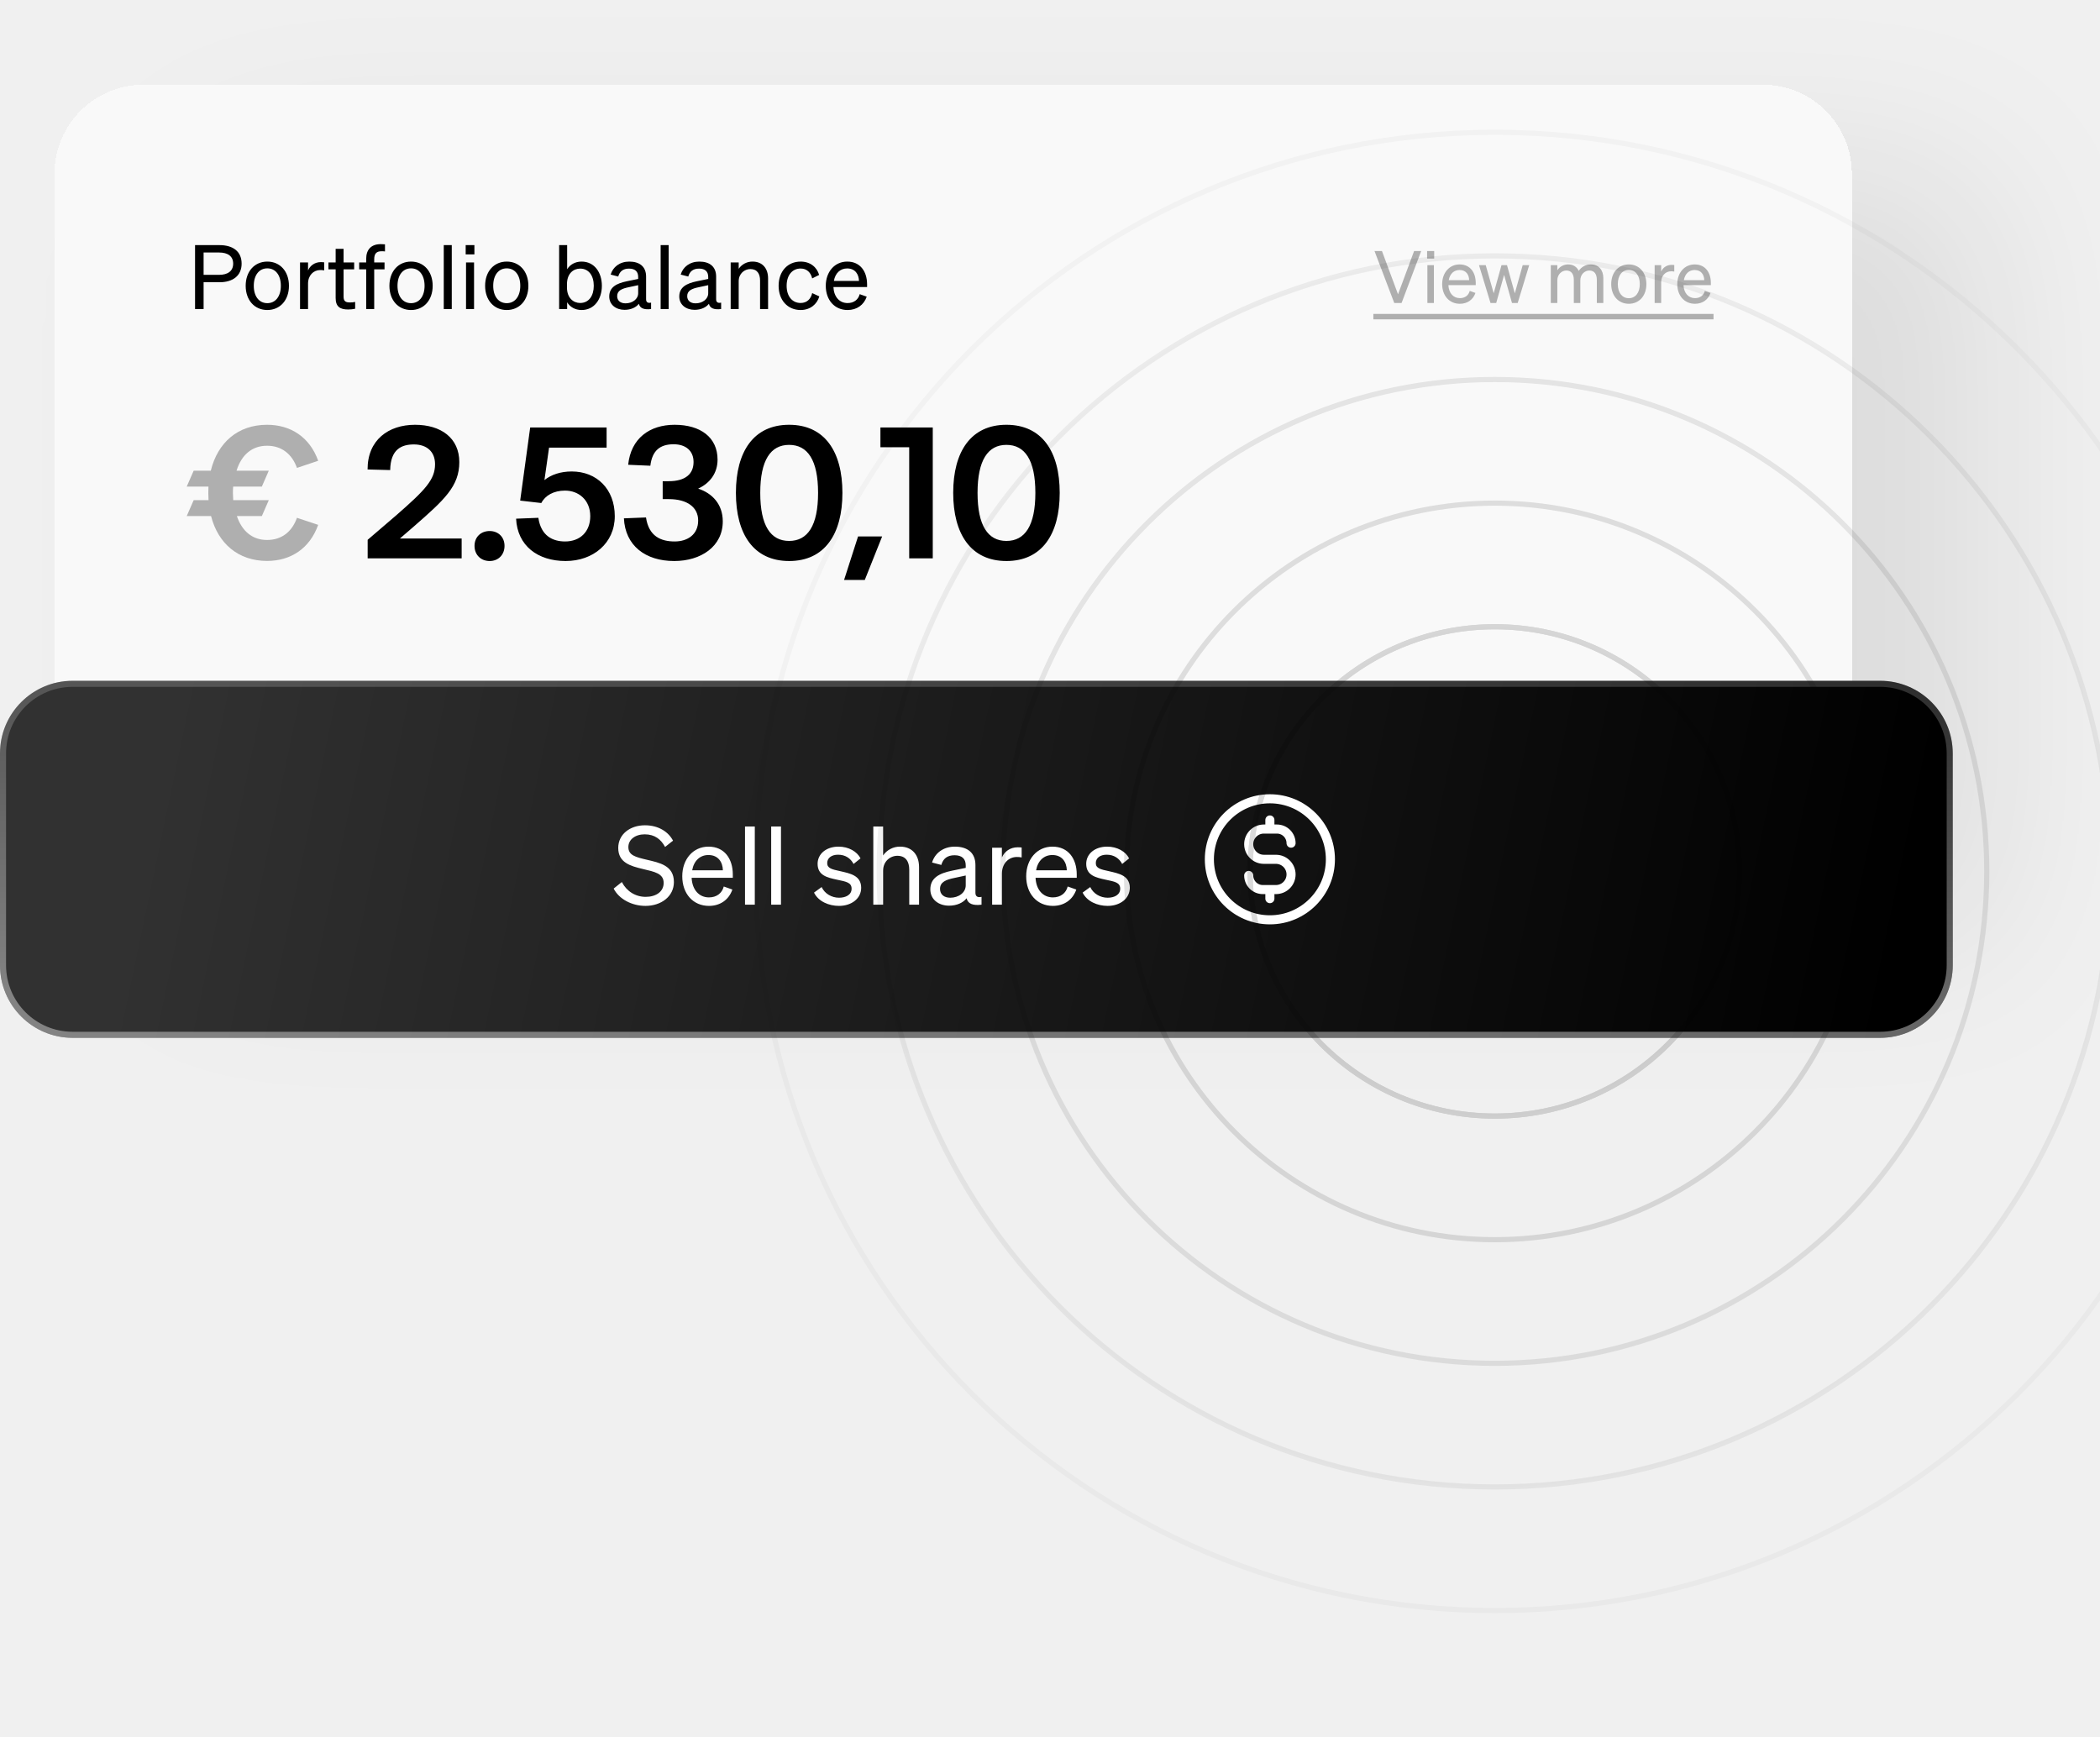
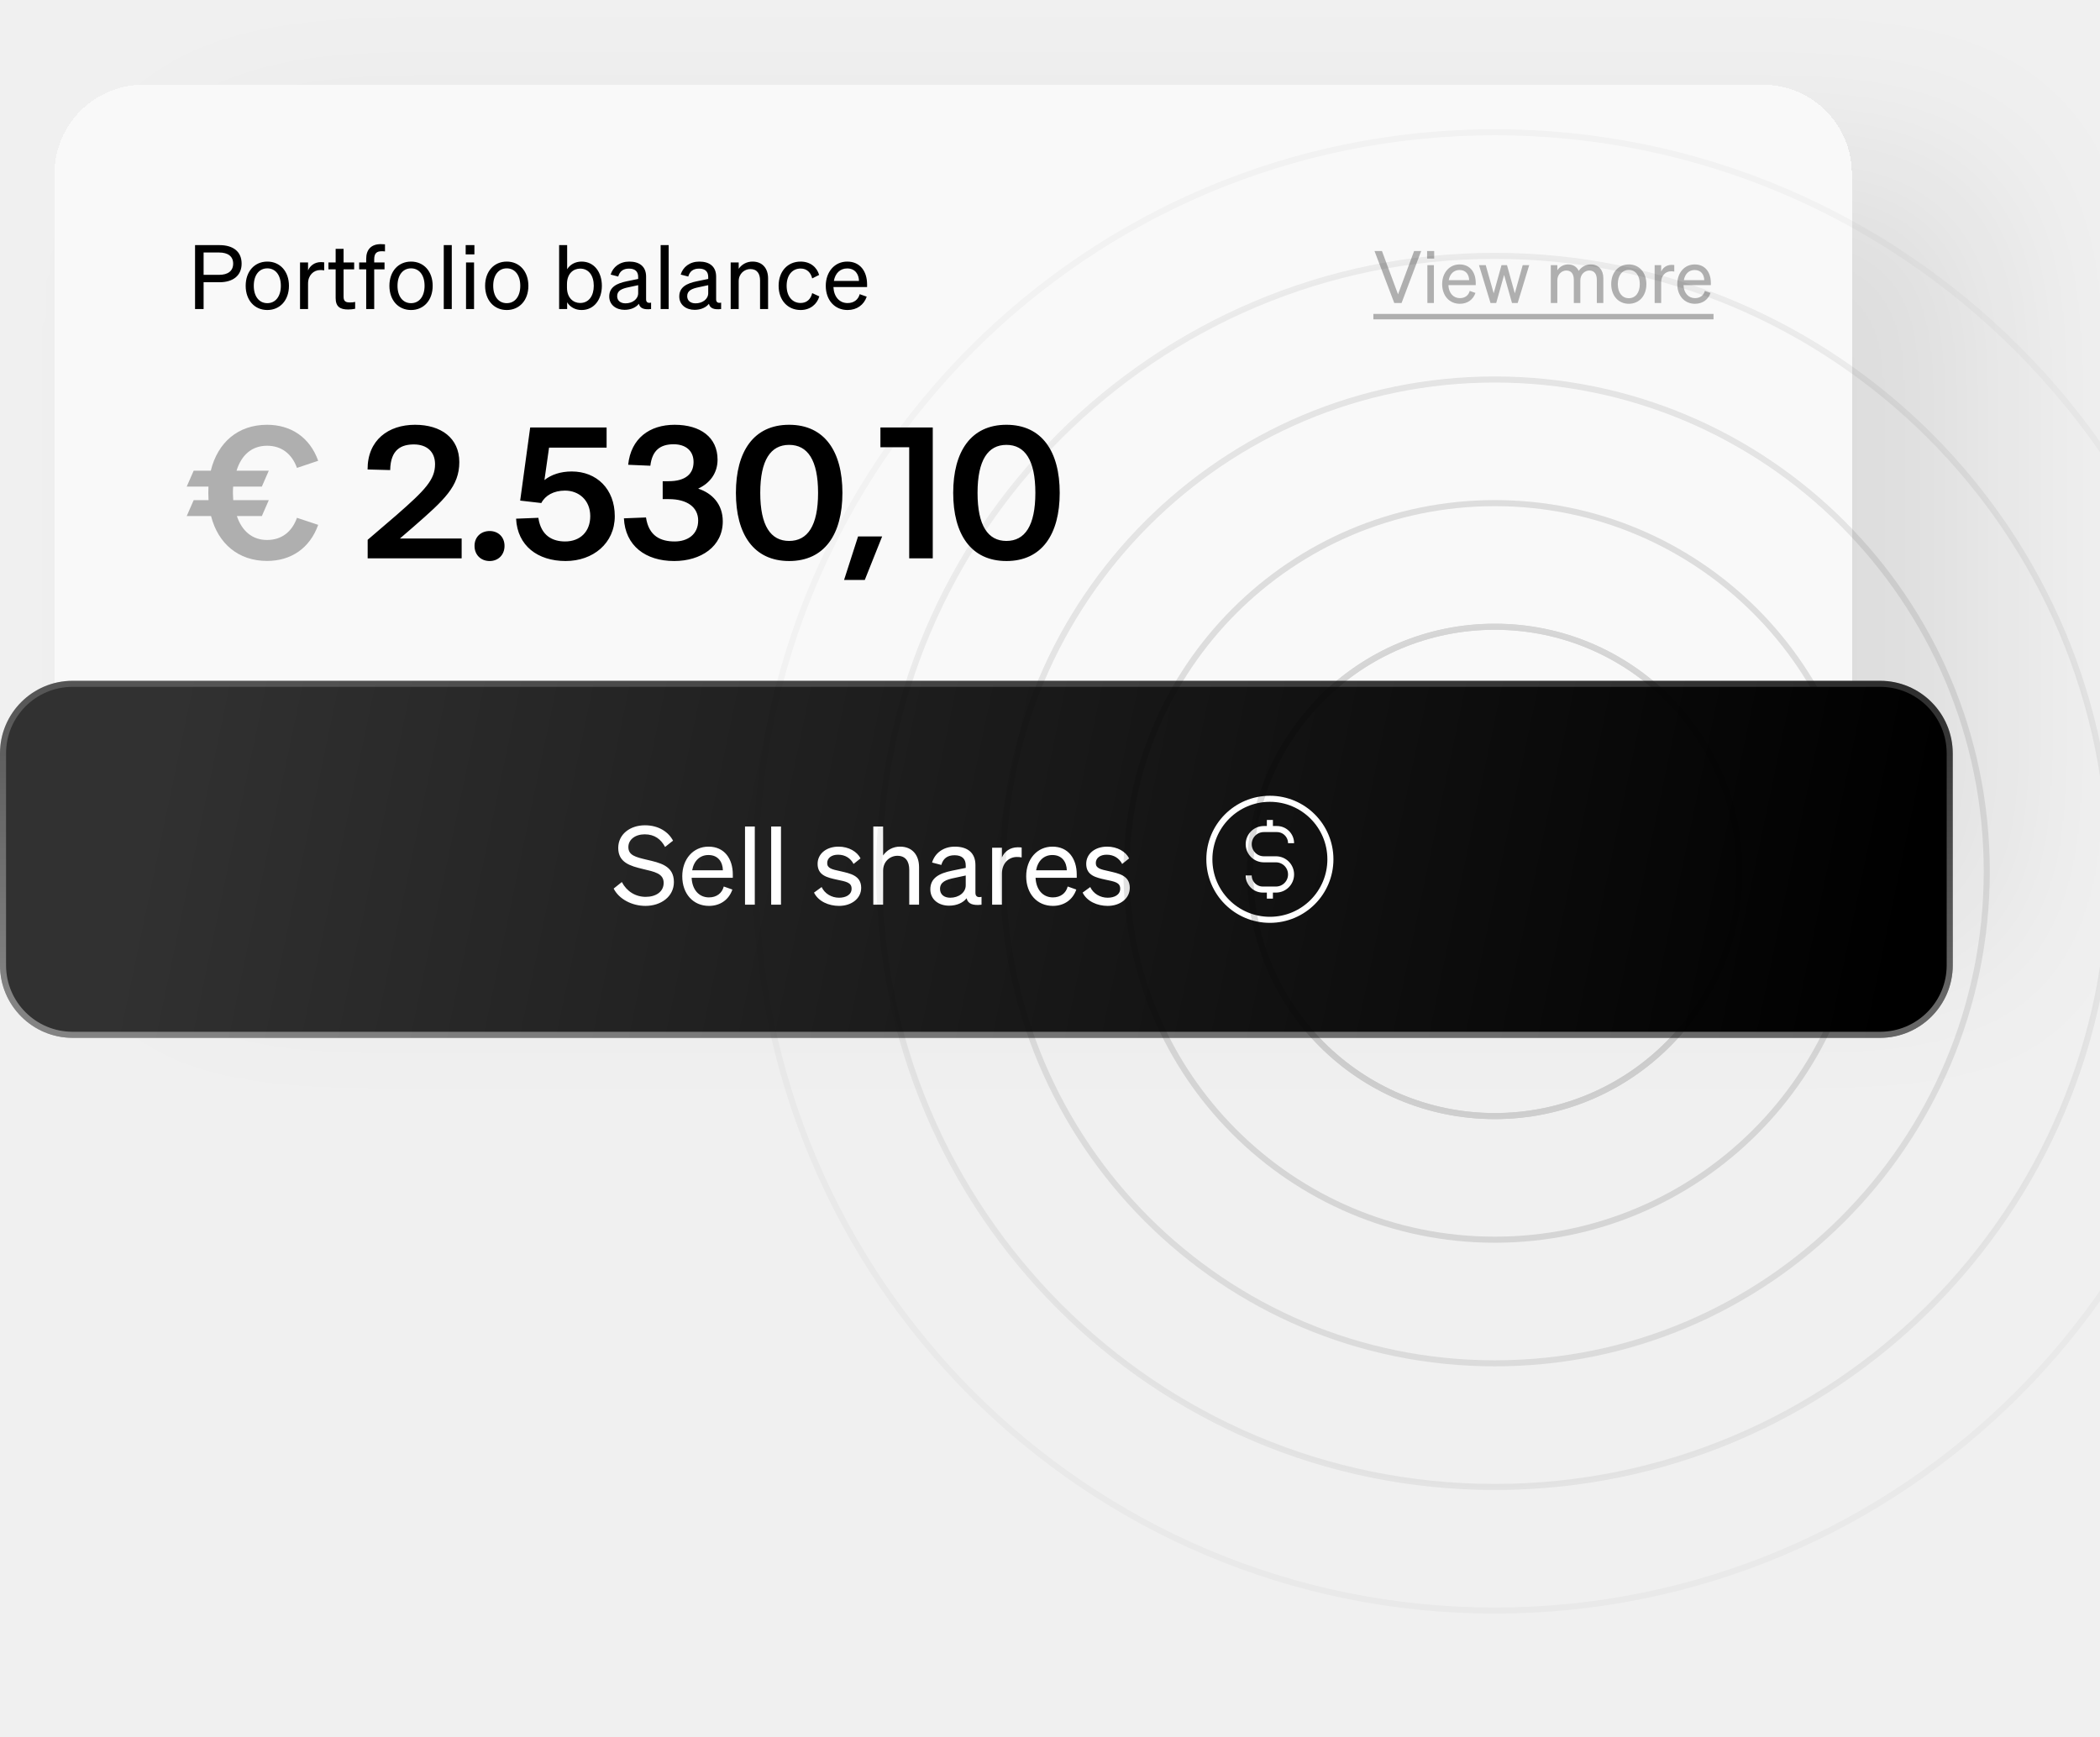
<svg xmlns="http://www.w3.org/2000/svg" width="347" height="287" fill="none">
  <g filter="url(#a)">
    <path d="M9 28.712C9 20.587 15.587 14 23.712 14h267.576C299.413 14 306 20.587 306 28.712V141H9V28.712Z" fill="#F9F9F9" shape-rendering="crispEdges" />
    <path d="M33.643 46.64v4.428H32.23V40.505h4.032c2.236 0 3.663 1.044 3.663 3.06 0 1.986-1.427 3.075-3.663 3.075h-2.62Zm0-1.221h2.545c1.5 0 2.34-.662 2.34-1.854 0-1.192-.84-1.84-2.34-1.84h-2.545v3.694Zm14.103 1.81c0 2.383-1.471 4-3.575 4s-3.575-1.617-3.575-4c0-2.384 1.471-4.002 3.575-4.002s3.575 1.618 3.575 4.001Zm-5.811 0c0 1.75.883 2.868 2.236 2.868 1.354 0 2.236-1.118 2.236-2.869 0-1.765-.882-2.883-2.236-2.883-1.353 0-2.236 1.118-2.236 2.883Zm11.63-3.885v1.34a3.022 3.022 0 0 0-.648-.06c-1.118 0-2.016.883-2.016 2.236v4.208h-1.324v-7.694h1.324v1.31c.339-.78 1.089-1.37 2.133-1.37.206 0 .398.016.53.03Zm1.897 5.885v-4.722H54.27v-1.133h1.192v-2.251h1.309v2.25h1.75v1.134h-1.75v4.516c0 .81.397.956 1.074.956.309 0 .53-.014.839-.088v1.133a5.482 5.482 0 0 1-1.163.118c-1.309 0-2.06-.442-2.06-1.913Zm8.151-8.857v1.177c-.22-.029-.353-.029-.574-.029-.78 0-1.206.338-1.206 1.324v.53h1.707v1.133h-1.707v6.561H60.51v-6.561h-1.162v-1.133h1.162v-.618c0-1.5.824-2.413 2.398-2.413.265 0 .412.015.706.03Zm7.882 6.856c0 2.384-1.472 4.002-3.575 4.002-2.104 0-3.575-1.618-3.575-4.002 0-2.383 1.47-4.001 3.575-4.001 2.103 0 3.575 1.618 3.575 4.001Zm-5.812 0c0 1.751.883 2.87 2.237 2.87 1.353 0 2.236-1.119 2.236-2.87 0-1.765-.883-2.883-2.236-2.883-1.354 0-2.237 1.118-2.237 2.883Zm8.967-6.723v10.563h-1.324V40.505h1.324Zm2.298 1.53v-1.53h1.442v1.53h-1.442Zm1.383 1.339v7.694h-1.324v-7.694h1.324Zm8.978 3.854c0 2.384-1.471 4.002-3.575 4.002s-3.575-1.618-3.575-4.002c0-2.383 1.471-4.001 3.575-4.001s3.575 1.618 3.575 4.001Zm-5.811 0c0 1.751.882 2.87 2.236 2.87s2.236-1.119 2.236-2.87c0-1.765-.882-2.883-2.236-2.883-1.353 0-2.236 1.118-2.236 2.883Zm14.6 4.002c-1.074 0-1.927-.515-2.383-1.28v1.118H92.39V40.505h1.325v3.987c.456-.75 1.309-1.265 2.383-1.265 2.133 0 3.354 1.81 3.354 4.001 0 2.178-1.22 4.002-3.354 4.002Zm-2.413-4.267v.545c0 1.765 1.089 2.56 2.177 2.56 1.442 0 2.252-1.192 2.252-2.84 0-1.662-.81-2.84-2.252-2.84-1.088 0-2.177.78-2.177 2.575ZM103.2 51.2c-1.397 0-2.53-.823-2.53-2.206 0-1.53 1.191-2.163 2.913-2.516l1.868-.383v-.323c0-.883-.485-1.383-1.515-1.383-.971 0-1.545.456-1.78 1.31l-1.251-.325c.368-1.25 1.501-2.147 3.075-2.147 1.721 0 2.78.838 2.78 2.486v3.752c0 .5.309.661.824.544v1.06c-1.177.146-1.853-.133-2.015-.869-.471.603-1.324 1-2.369 1Zm2.251-2.75v-1.325l-1.501.324c-1.176.235-1.971.559-1.971 1.486 0 .75.544 1.191 1.383 1.191 1.133 0 2.089-.69 2.089-1.677Zm5.037-7.945v10.563h-1.324V40.505h1.324Zm4.285 10.695c-1.398 0-2.531-.823-2.531-2.206 0-1.53 1.192-2.163 2.913-2.516l1.869-.383v-.323c0-.883-.486-1.383-1.516-1.383-.971 0-1.544.456-1.78 1.31l-1.25-.325c.367-1.25 1.5-2.147 3.074-2.147 1.722 0 2.781.838 2.781 2.486v3.752c0 .5.309.661.824.544v1.06c-1.177.146-1.854-.133-2.016-.869-.47.603-1.324 1-2.368 1Zm2.251-2.75v-1.325l-1.501.324c-1.177.235-1.971.559-1.971 1.486 0 .75.544 1.191 1.383 1.191 1.132 0 2.089-.69 2.089-1.677Zm3.712 2.618v-7.694h1.325v1.044a2.738 2.738 0 0 1 2.295-1.191c1.633 0 2.56 1.132 2.56 2.765v5.076h-1.325v-4.722c0-1.074-.456-1.884-1.603-1.884-.956 0-1.927.736-1.927 2.016v4.59h-1.325Zm9.246-3.84c0 1.751.942 2.84 2.31 2.84 1.059 0 1.692-.677 1.913-1.633l1.177.544c-.368 1.28-1.486 2.25-3.09 2.25-2.148 0-3.634-1.632-3.634-4 0-2.384 1.486-4.002 3.634-4.002 1.604 0 2.692.926 3.06 2.206l-1.147.574c-.221-.941-.854-1.633-1.913-1.633-1.368 0-2.31 1.089-2.31 2.854Zm10.071 4.002c-2.133 0-3.604-1.633-3.604-4.002 0-2.295 1.456-4.001 3.545-4.001 2.148 0 3.281 1.633 3.281 3.766v.441h-5.561c.074 1.619 1 2.648 2.339 2.648 1.03 0 1.766-.559 2.001-1.47l1.162.411c-.47 1.368-1.633 2.207-3.163 2.207Zm-.073-6.87c-1.118 0-1.957.75-2.192 2.06h4.148c-.029-1.09-.618-2.06-1.956-2.06Z" fill="#000" />
    <g clip-path="url(#b)" fill="#000" fill-opacity=".3">
      <path d="M231.594 50.068h-1.208l-3.263-8.582h1.231l2.654 7.148 2.654-7.148h1.171l-3.239 8.582Zm4.218-7.34v-1.242h1.171v1.243h-1.171Zm1.124 1.088v6.252h-1.076v-6.252h1.076Zm4.294 6.384c-1.734 0-2.929-1.327-2.929-3.252 0-1.864 1.183-3.251 2.881-3.251 1.745 0 2.665 1.327 2.665 3.06v.359h-4.518c.06 1.315.813 2.151 1.901 2.151.836 0 1.434-.454 1.625-1.195l.945.335c-.383 1.111-1.327 1.793-2.57 1.793Zm-.06-5.583c-.909 0-1.59.61-1.781 1.674h3.371c-.024-.885-.502-1.674-1.59-1.674Zm6.935-.8h.908l1.291 4.661 1.303-4.662h1.076l-1.901 6.252h-.944l-1.303-4.638-1.303 4.638h-.944l-1.901-6.252h1.112l1.315 4.65 1.291-4.65Zm9.224 2.51v3.741h-1.076v-6.252h1.076v.85a2.098 2.098 0 0 1 1.805-.97c.837 0 1.422.42 1.733 1.065a2.388 2.388 0 0 1 1.996-1.064c1.291 0 2.068.92 2.068 2.247v4.124h-1.075v-3.837c0-.873-.359-1.53-1.244-1.53-.717 0-1.482.61-1.482 1.626v3.741h-1.076v-3.837c0-.873-.358-1.53-1.243-1.53-.717 0-1.482.61-1.482 1.626Zm14.716.621c0 1.937-1.195 3.252-2.905 3.252-1.709 0-2.905-1.315-2.905-3.252 0-1.936 1.196-3.251 2.905-3.251 1.71 0 2.905 1.315 2.905 3.251Zm-4.722 0c0 1.423.717 2.331 1.817 2.331s1.817-.908 1.817-2.33c0-1.435-.717-2.344-1.817-2.344s-1.817.909-1.817 2.343Zm9.329-3.156v1.088a2.45 2.45 0 0 0-.526-.048c-.908 0-1.637.718-1.637 1.817v3.42h-1.076v-6.253h1.076v1.064c.275-.633.884-1.111 1.733-1.111.167 0 .323.012.43.023Zm3.427 6.408c-1.734 0-2.929-1.327-2.929-3.252 0-1.864 1.183-3.251 2.881-3.251 1.745 0 2.666 1.327 2.666 3.06v.359h-4.519c.06 1.315.813 2.151 1.901 2.151.836 0 1.434-.454 1.625-1.195l.945.335c-.383 1.111-1.327 1.793-2.57 1.793Zm-.06-5.583c-.909 0-1.59.61-1.781 1.674h3.371c-.024-.885-.502-1.674-1.59-1.674Zm-53.087 7.256h56.207v.897h-56.207v-.897Z" />
    </g>
    <path d="M44.128 92.694c-4.756 0-8.089-2.873-9.253-7.413h-4.022l1.149-2.63h2.457a23.336 23.336 0 0 1-.015-2.24h-3.591l1.149-2.63h2.83c1.135-4.64 4.469-7.586 9.296-7.586 3.908 0 7.054 2.04 8.448 5.948l-3.506 1.178c-.833-2.313-2.543-3.663-4.942-3.663-2.5 0-4.238 1.522-5.043 4.123h5.33l-1.15 2.63h-4.74c-.058.746-.043 1.493.014 2.24h5.876l-1.15 2.63h-4.123c.834 2.485 2.558 3.95 4.986 3.95 2.4 0 4.109-1.335 4.942-3.663l3.506 1.164c-1.394 3.908-4.54 5.962-8.448 5.962Z" fill="#000" fill-opacity=".3" />
    <path d="M60.752 92.263v-3.06l4.741-4.066c4.785-4.18 6.394-5.876 6.394-8.434 0-2.025-1.322-3.261-3.492-3.261-2.04 0-3.864.79-3.922 4.238l-3.735-.1c-.015-4.885 3.462-7.385 7.844-7.385 4.282 0 7.313 2.184 7.313 6.164 0 4.008-2.485 6.25-7.485 10.617l-2.328 2.011h10.201v3.276H60.752Zm20.158.445c-1.437 0-2.5-1.005-2.5-2.5 0-1.48 1.063-2.456 2.5-2.456 1.408 0 2.457.977 2.457 2.457 0 1.494-1.05 2.5-2.457 2.5Zm12.557 0c-4.626 0-7.973-2.528-8.189-6.996l3.678-.144c.445 3.017 2.4 3.908 4.425 3.908 2.486 0 4.152-1.624 4.152-4.181 0-2.672-1.925-4.224-4.166-4.224-1.882 0-3.276.805-3.922 2.055l-3.492-.403 1.653-12.083h12.628v3.334h-9.51l-.762 5.359c1.106-.891 2.658-1.423 4.511-1.423 4.124 0 7.112 2.902 7.112 7.385s-3.592 7.413-8.118 7.413Zm17.931 0c-4.755 0-8.088-2.543-8.304-7.054l3.649-.144c.46 3.104 2.443 3.966 4.742 3.966 2.112 0 3.879-1.135 3.879-3.463 0-2.198-1.825-3.534-4.842-3.534h-1.02v-2.96h.991c2.773 0 4.109-1.207 4.109-3.175 0-1.853-1.293-2.93-3.29-2.93-2.241 0-3.549 1.034-3.85 3.548l-3.664-.158c.445-4.353 3.534-6.609 7.672-6.609 4.282 0 7.098 2.083 7.098 5.761 0 2.256-1.293 3.908-3.176 4.77v.029c2.27.747 4.038 2.543 4.038 5.402 0 4.152-3.607 6.552-8.032 6.552Zm18.994 0c-5.861 0-8.792-4.439-8.792-11.263 0-6.825 2.931-11.25 8.792-11.25 5.877 0 8.808 4.425 8.808 11.25 0 6.824-2.931 11.264-8.808 11.264Zm0-3.318c3.061 0 4.785-2.515 4.785-7.945 0-5.417-1.724-7.931-4.785-7.931-3.045 0-4.77 2.514-4.77 7.93 0 5.431 1.725 7.946 4.77 7.946Zm9.081 6.45 2.313-7.197h3.98l-2.873 7.198h-3.42Zm10.762-3.577V73.902h-4.756V70.64h8.649v21.623h-3.893Zm16.063.445c-5.862 0-8.793-4.439-8.793-11.263 0-6.825 2.931-11.25 8.793-11.25 5.876 0 8.807 4.425 8.807 11.25 0 6.824-2.931 11.264-8.807 11.264Zm0-3.318c3.06 0 4.784-2.515 4.784-7.945 0-5.417-1.724-7.931-4.784-7.931-3.046 0-4.77 2.514-4.77 7.93 0 5.431 1.724 7.946 4.77 7.946Z" fill="#000" />
  </g>
  <rect y="112.5" width="322.667" height="59" rx="12" fill="url(#c)" />
  <path d="m101.4 146.836 1.35-1.08c.81 1.548 2.268 2.448 3.942 2.448 1.674 0 2.97-.828 2.97-2.304 0-1.566-1.494-1.836-3.456-2.304-2.034-.486-4.05-1.044-4.05-3.474 0-2.268 1.962-3.744 4.41-3.744 2.25 0 3.87 1.08 4.644 2.538l-1.314 1.044c-.666-1.242-1.692-2.088-3.366-2.088-1.566 0-2.7.864-2.7 2.106 0 1.368 1.206 1.656 3.024 2.088 2.142.504 4.5.954 4.5 3.69 0 2.412-2.142 3.942-4.698 3.942-2.232 0-4.374-1.116-5.256-2.862Zm15.746 2.862c-2.61 0-4.41-1.998-4.41-4.896 0-2.808 1.782-4.896 4.338-4.896 2.628 0 4.014 1.998 4.014 4.608v.54h-6.804c.09 1.98 1.224 3.24 2.862 3.24 1.26 0 2.16-.684 2.448-1.8l1.422.504c-.576 1.674-1.998 2.7-3.87 2.7Zm-.09-8.406c-1.368 0-2.394.918-2.682 2.52h5.076c-.036-1.332-.756-2.52-2.394-2.52Zm7.668-4.716V149.5h-1.62v-12.924h1.62Zm4.324 0V149.5h-1.62v-12.924h1.62Zm5.458 10.926 1.26-.918c.504 1.098 1.656 1.764 2.88 1.764 1.098 0 2.07-.468 2.07-1.494s-.9-1.17-2.448-1.494c-1.548-.342-3.168-.684-3.168-2.61 0-1.674 1.458-2.844 3.456-2.844 1.692 0 3.078.828 3.636 1.944l-1.152.918c-.486-.936-1.368-1.53-2.556-1.53-1.08 0-1.8.54-1.8 1.386 0 .882.828 1.044 2.142 1.332 1.62.378 3.474.702 3.474 2.754 0 1.8-1.638 2.988-3.654 2.988-1.71 0-3.42-.738-4.14-2.196Zm9.797 1.998v-12.924h1.62v4.788a3.35 3.35 0 0 1 2.808-1.458c1.998 0 3.132 1.386 3.132 3.384v6.21h-1.62v-5.778c0-1.314-.558-2.304-1.962-2.304-1.17 0-2.358.9-2.358 2.466v5.616h-1.62Zm12.519.162c-1.71 0-3.096-1.008-3.096-2.7 0-1.872 1.458-2.646 3.564-3.078l2.286-.468v-.396c0-1.08-.594-1.692-1.854-1.692-1.188 0-1.89.558-2.178 1.602l-1.53-.396c.45-1.53 1.836-2.628 3.762-2.628 2.106 0 3.402 1.026 3.402 3.042v4.59c0 .612.378.81 1.008.666v1.296c-1.44.18-2.268-.162-2.466-1.062-.576.738-1.62 1.224-2.898 1.224Zm2.754-3.366v-1.62l-1.836.396c-1.44.288-2.412.684-2.412 1.818 0 .918.666 1.458 1.692 1.458 1.386 0 2.556-.846 2.556-2.052Zm9.24-6.246v1.638a3.704 3.704 0 0 0-.792-.072c-1.368 0-2.466 1.08-2.466 2.736v5.148h-1.62v-9.414h1.62v1.602c.414-.954 1.332-1.674 2.61-1.674.252 0 .486.018.648.036Zm5.16 9.648c-2.61 0-4.41-1.998-4.41-4.896 0-2.808 1.782-4.896 4.338-4.896 2.628 0 4.014 1.998 4.014 4.608v.54h-6.804c.09 1.98 1.224 3.24 2.862 3.24 1.26 0 2.16-.684 2.448-1.8l1.422.504c-.576 1.674-1.998 2.7-3.87 2.7Zm-.09-8.406c-1.368 0-2.394.918-2.682 2.52h5.076c-.036-1.332-.756-2.52-2.394-2.52Zm5.004 6.21 1.26-.918c.504 1.098 1.656 1.764 2.88 1.764 1.098 0 2.07-.468 2.07-1.494s-.9-1.17-2.448-1.494c-1.548-.342-3.168-.684-3.168-2.61 0-1.674 1.458-2.844 3.456-2.844 1.692 0 3.078.828 3.636 1.944l-1.152.918c-.486-.936-1.368-1.53-2.556-1.53-1.08 0-1.8.54-1.8 1.386 0 .882.828 1.044 2.142 1.332 1.62.378 3.474.702 3.474 2.754 0 1.8-1.638 2.988-3.654 2.988-1.71 0-3.42-.738-4.14-2.196Z" fill="#fff" />
-   <path d="M206.333 144.667a2.334 2.334 0 0 0 2.334 2.333h2.166a2.5 2.5 0 1 0 0-5h-2a2.5 2.5 0 0 1 0-5H211a2.333 2.333 0 0 1 2.333 2.333m-3.5-3.833v1.5m0 10v1.5m10-6.5c0 5.523-4.477 10-10 10s-10-4.477-10-10 4.477-10 10-10 10 4.477 10 10Z" stroke="#fff" stroke-width="1.5" stroke-linecap="round" stroke-linejoin="round" />
+   <path d="M206.333 144.667a2.334 2.334 0 0 0 2.334 2.333h2.166a2.5 2.5 0 1 0 0-5h-2a2.5 2.5 0 0 1 0-5H211a2.333 2.333 0 0 1 2.333 2.333m-3.5-3.833v1.5m0 10v1.5m10-6.5c0 5.523-4.477 10-10 10s-10-4.477-10-10 4.477-10 10-10 10 4.477 10 10Z" stroke="#fff" strokeWidth="1.5" strokeLinecap="round" strokeLinejoin="round" />
  <rect x=".5" y="113" width="321.667" height="58" rx="11.5" stroke="url(#d)" stroke-opacity=".4" />
  <g opacity=".2">
    <mask id="f" style="mask-type:alpha" maskUnits="userSpaceOnUse" x="104" y="1" width="286" height="286">
      <path transform="translate(104 1)" fill="url(#e)" d="M0 0h286v286H0z" />
    </mask>
-     <g mask="url(#f)" stroke="#000" stroke-width=".851">
+     <g mask="url(#f)" stroke="#000" strokeWidth=".851">
      <circle cx="247" cy="144" r="40.431" />
      <circle cx="247" cy="144" r="40.431" />
      <circle cx="247" cy="144" r="60.86" />
      <circle cx="247" cy="144" r="81.289" />
      <circle cx="247" cy="144" r="101.717" />
      <circle cx="247" cy="144" r="122.146" />
      <circle cx="247" cy="144" r="142.574" />
    </g>
  </g>
  <defs>
    <linearGradient id="c" x1="311" y1="172" x2="29" y2="113" gradientUnits="userSpaceOnUse">
      <stop />
      <stop offset="1" stop-color="#313131" />
    </linearGradient>
    <linearGradient id="d" x1="285" y1="165" x2="285" y2="73" gradientUnits="userSpaceOnUse">
      <stop stop-color="#fff" />
      <stop offset="1" stop-color="#fff" stop-opacity="0" />
    </linearGradient>
    <radialGradient id="e" cx="0" cy="0" r="1" gradientUnits="userSpaceOnUse" gradientTransform="rotate(90 0 143) scale(143)">
      <stop />
      <stop offset="1" stop-opacity="0" />
    </radialGradient>
    <clipPath id="b">
      <path fill="#fff" transform="translate(226.932 36.068)" d="M0 0h57v19H0z" />
    </clipPath>
    <filter id="a" x="4.402" y=".207" width="352.17" height="182.17" filterUnits="userSpaceOnUse" color-interpolation-filters="sRGB">
      <feFlood flood-opacity="0" result="BackgroundImageFix" />
      <feColorMatrix in="SourceAlpha" values="0 0 0 0 0 0 0 0 0 0 0 0 0 0 0 0 0 0 127 0" result="hardAlpha" />
      <feOffset dx="22.988" dy="13.793" />
      <feGaussianBlur stdDeviation="13.793" />
      <feComposite in2="hardAlpha" operator="out" />
      <feColorMatrix values="0 0 0 0 0 0 0 0 0 0 0 0 0 0 0 0 0 0 0.08 0" />
      <feBlend in2="BackgroundImageFix" result="effect1_dropShadow_4_924" />
      <feBlend in="SourceGraphic" in2="effect1_dropShadow_4_924" result="shape" />
    </filter>
  </defs>
</svg>
